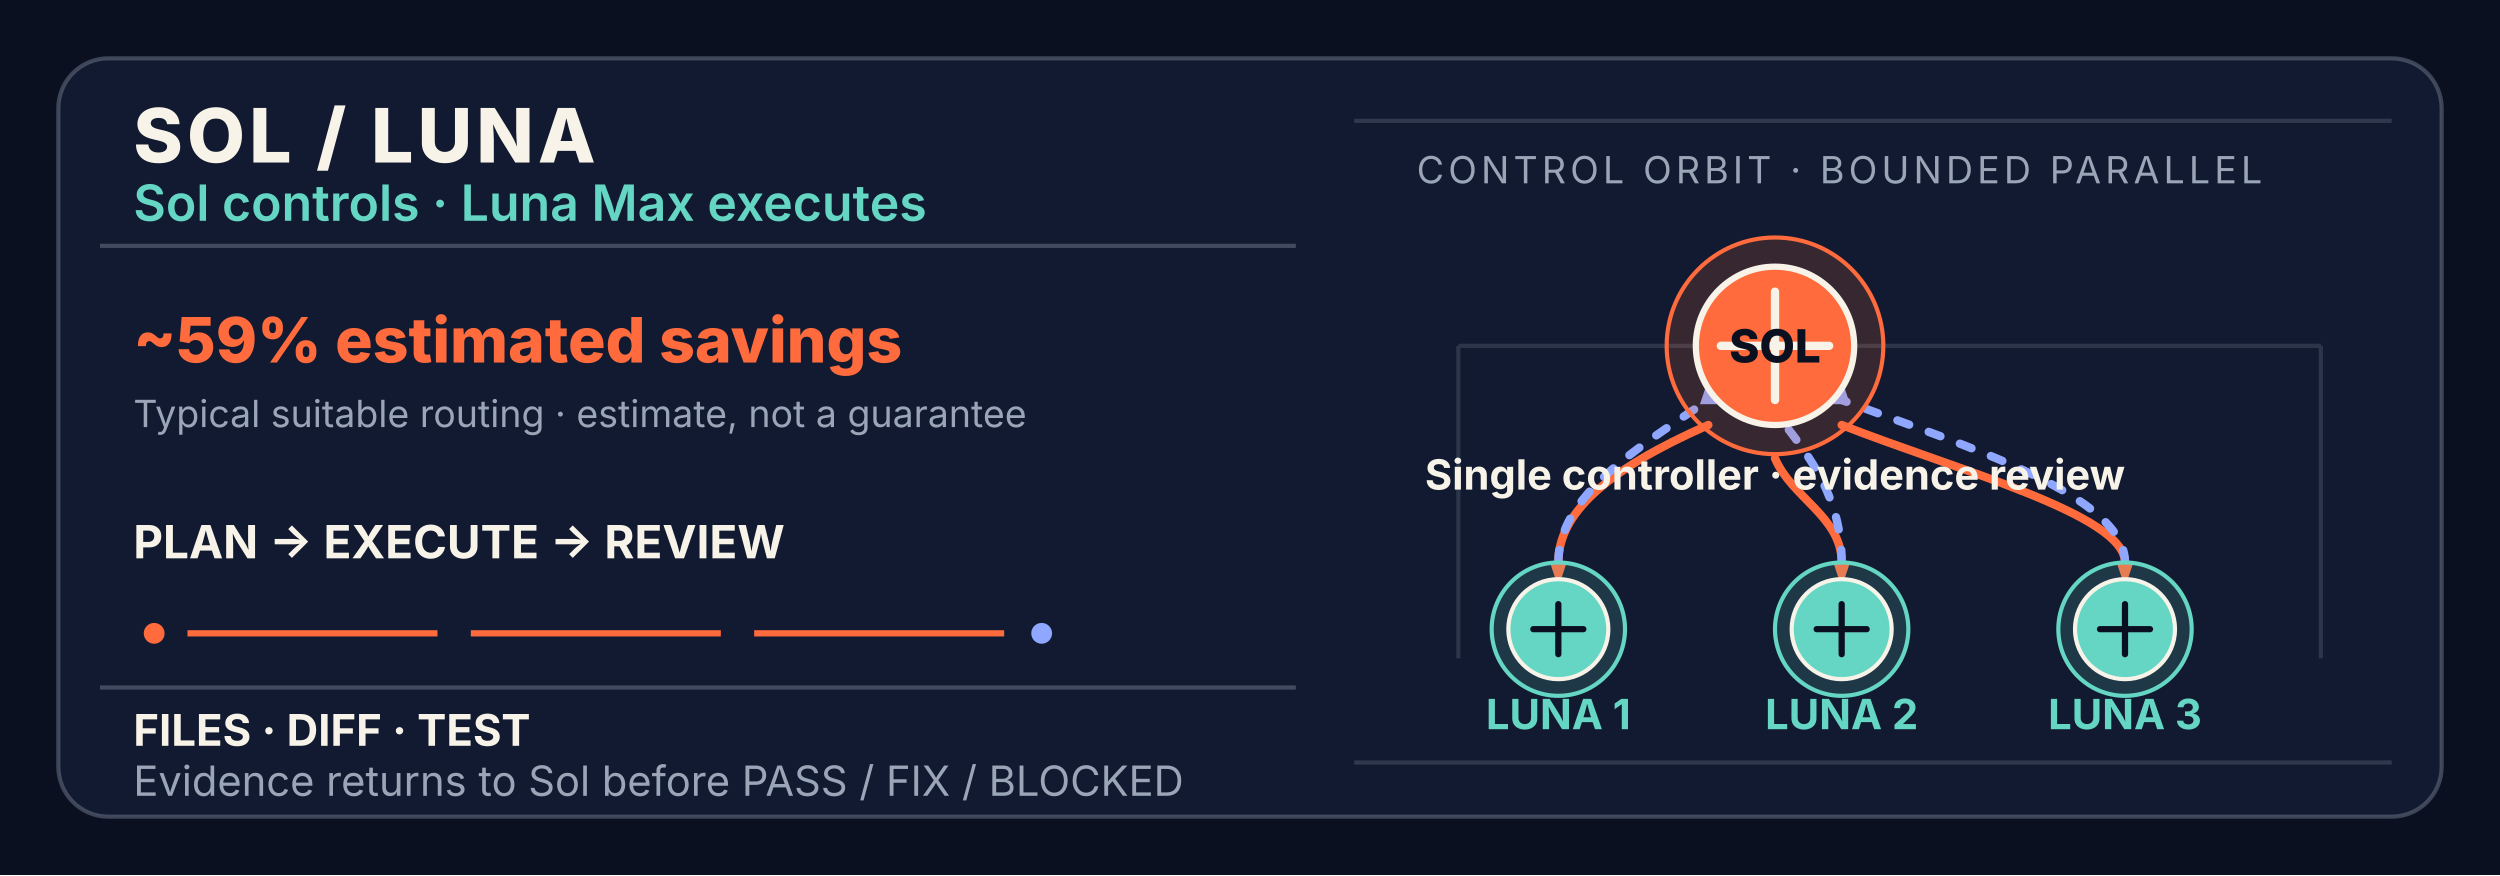
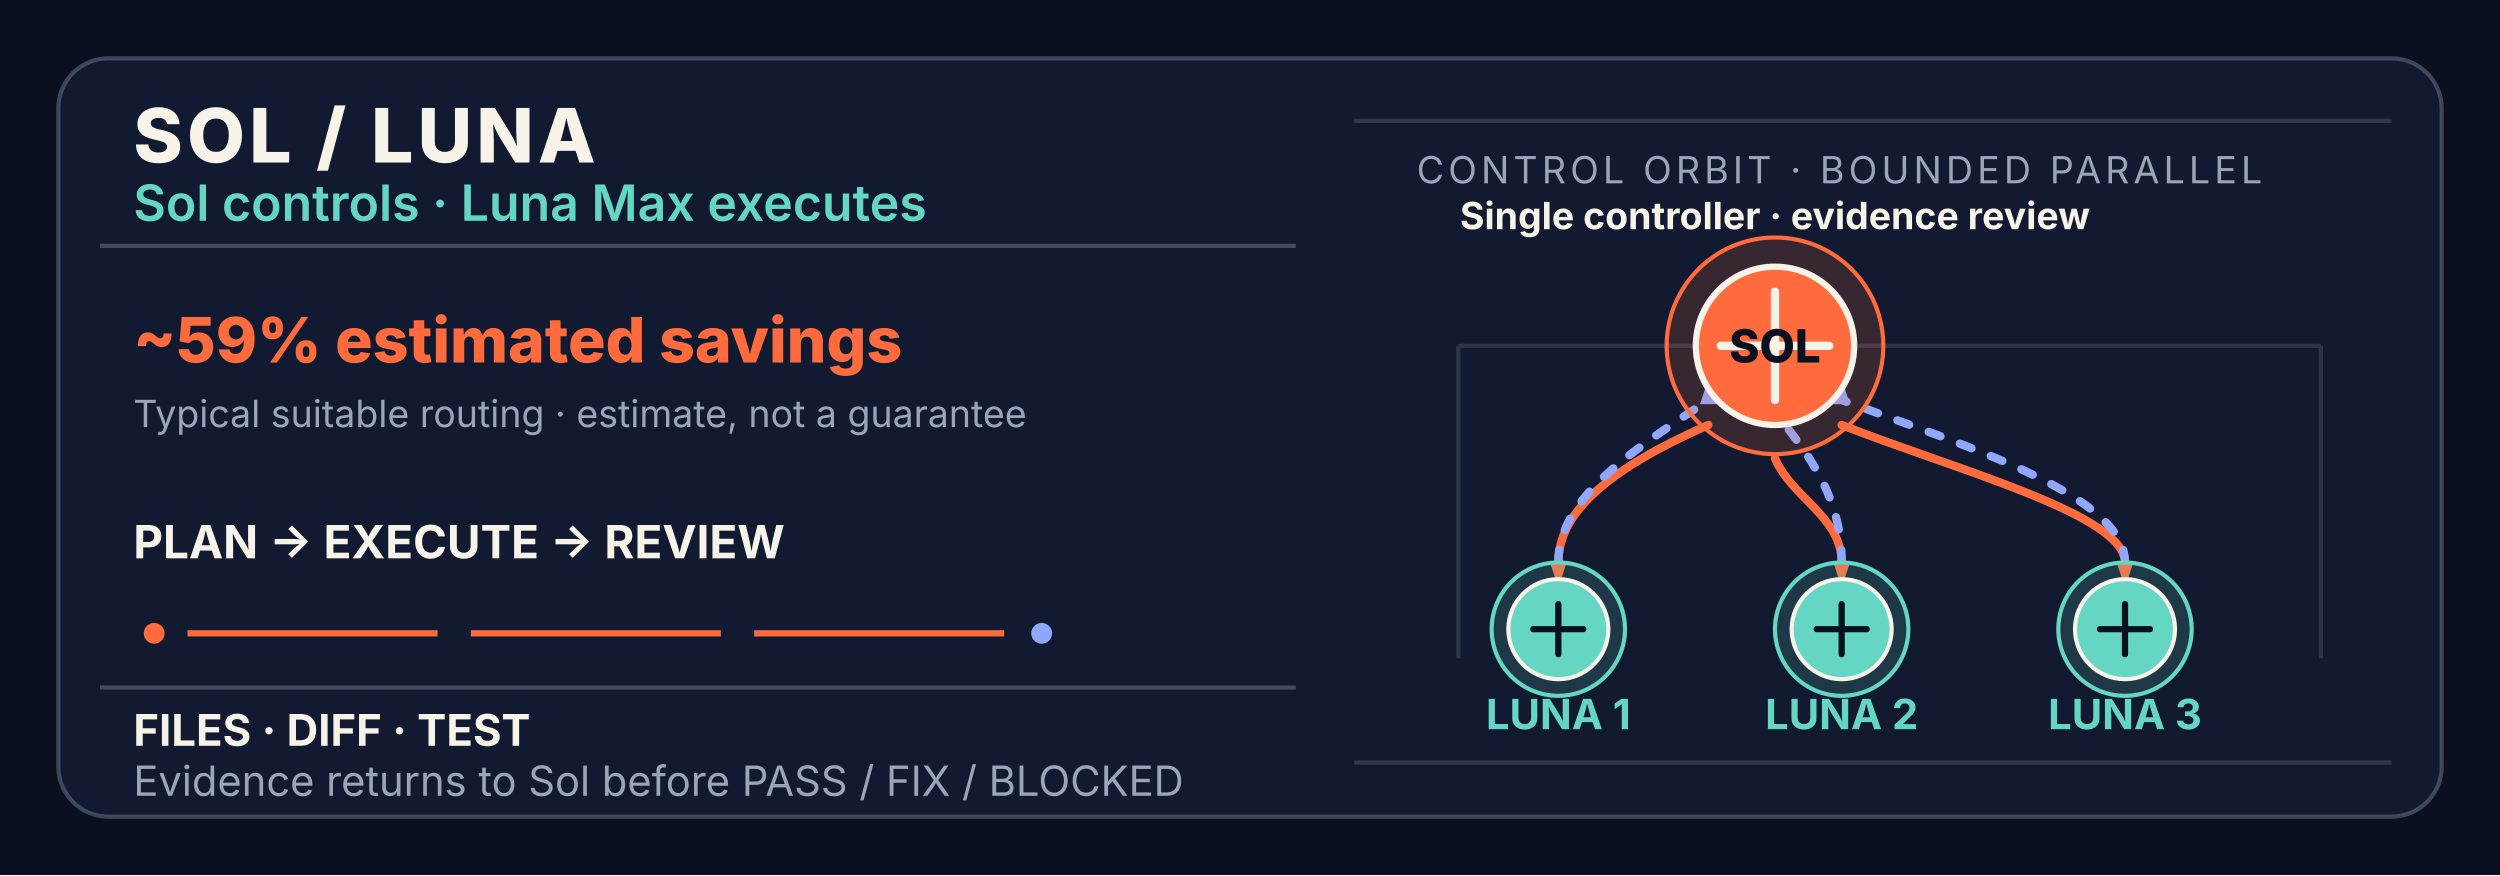
<svg xmlns="http://www.w3.org/2000/svg" viewBox="0 0 1200 420" font-family="-apple-system, BlinkMacSystemFont, 'Segoe UI', 'PingFang SC', sans-serif" font-size="18">
  <rect width="1200" height="420" fill="#0B1020" />
  <rect x="28" y="28" width="1144" height="364" rx="24" fill="#111A30" stroke="#9AA6B8" stroke-opacity="0.35" stroke-width="2" />
  <path d="M48 118H622M48 330H622" fill="none" stroke="#9AA6B8" stroke-opacity="0.35" stroke-width="2" />
  <path d="M650 58H1148M650 366H1148" fill="none" stroke="#9AA6B8" stroke-opacity="0.22" stroke-width="2" />
  <text x="64" y="78" fill="#F7F3E8" font-size="36" font-weight="800" letter-spacing="2">SOL / LUNA</text>
  <text x="64" y="106" fill="#65D6C4" font-size="24" font-weight="600">Sol controls · Luna Max executes</text>
  <text x="64" y="174" fill="#FF6B3D" font-size="30" font-weight="800">~59% estimated savings</text>
  <text x="64" y="205" fill="#9AA6B8" font-size="18">Typical suitable routing · estimate, not a guarantee</text>
  <text x="64" y="268" fill="#F7F3E8" font-size="22" font-weight="700">PLAN → EXECUTE → REVIEW</text>
  <circle cx="74" cy="304" r="5" fill="#FF6B3D" />
  <path d="M90 304H210M226 304H346M362 304H482" fill="none" stroke="#FF6B3D" stroke-width="3" />
  <circle cx="500" cy="304" r="5" fill="#8FA7FF" />
  <text x="64" y="358" fill="#F7F3E8" font-size="21" font-weight="700">FILES · DIFF · TEST</text>
  <text x="64" y="382" fill="#9AA6B8" font-size="20">Evidence returns to Sol before PASS / FIX / BLOCKED</text>
  <text x="680" y="88" fill="#9AA6B8" font-size="18" letter-spacing="2">CONTROL ORBIT · BOUNDED PARALLEL</text>
  <path d="M700 166H1114M700 166V316M1114 166V316" fill="none" stroke="#9AA6B8" stroke-opacity="0.2" stroke-width="2" />
  <g fill="none" stroke="#FF6B3D" stroke-width="4" stroke-linecap="round">
    <path id="task-path-1" data-flow="task" data-from="sol-controller" data-to="luna-worker-1" d="M820 204C770 226 748 247 748 270" />
    <path id="task-path-2" data-flow="task" data-from="sol-controller" data-to="luna-worker-2" d="M852 220C860 239 884 248 884 270" />
    <path id="task-path-3" data-flow="task" data-from="sol-controller" data-to="luna-worker-3" d="M884 204C940 226 1020 247 1020 270" />
  </g>
  <g fill="none" stroke="#8FA7FF" stroke-width="4" stroke-dasharray="6 10" stroke-linecap="round">
    <path id="evidence-path-1" data-flow="evidence" data-from="luna-worker-1" data-to="sol-controller" d="M748 270C748 238 786 215 820 192" />
    <path id="evidence-path-2" data-flow="evidence" data-from="luna-worker-2" data-to="sol-controller" d="M884 270C884 240 870 220 852 198" />
    <path id="evidence-path-3" data-flow="evidence" data-from="luna-worker-3" data-to="sol-controller" d="M1020 270C1020 238 946 215 884 192" />
  </g>
  <g fill="#FF6B3D">
    <path d="M744 270L748 282L752 270Z" />
    <path d="M880 270L884 282L888 270Z" />
    <path d="M1016 270L1020 282L1024 270Z" />
  </g>
  <g fill="#8FA7FF">
    <path d="M816 194L820 182L824 194Z" />
    <path d="M848 200L852 188L856 200Z" />
    <path d="M880 194L884 182L888 194Z" />
  </g>
  <g id="sol-controller">
    <circle cx="852" cy="166" r="52" fill="#FF6B3D" fill-opacity="0.16" stroke="#FF6B3D" stroke-width="2" />
    <circle cx="852" cy="166" r="38" fill="#FF6B3D" stroke="#F7F3E8" stroke-width="3" />
    <path d="M852 140V192M826 166H878" stroke="#F7F3E8" stroke-width="4" stroke-linecap="round" />
    <text x="852" y="174" text-anchor="middle" fill="#0B1020" font-size="22" font-weight="800">SOL</text>
  </g>
-   <text x="852" y="235" text-anchor="middle" fill="#F7F3E8" font-size="20" font-weight="700">Single controller · evidence review</text>
+   <text x="852" y="110" text-anchor="middle" fill="#F7F3E8" font-size="18" font-weight="700">Single controller · evidence review</text>
  <g id="luna-worker-1">
    <circle cx="748" cy="302" r="32" fill="#65D6C4" fill-opacity="0.16" stroke="#65D6C4" stroke-width="2" />
    <circle cx="748" cy="302" r="24" fill="#65D6C4" stroke="#F7F3E8" stroke-width="2" />
    <path d="M736 302H760M748 290V314" stroke="#0B1020" stroke-width="3" stroke-linecap="round" />
    <text x="748" y="350" text-anchor="middle" fill="#65D6C4" font-size="20" font-weight="700">LUNA 1</text>
  </g>
  <g id="luna-worker-2">
    <circle cx="884" cy="302" r="32" fill="#65D6C4" fill-opacity="0.16" stroke="#65D6C4" stroke-width="2" />
    <circle cx="884" cy="302" r="24" fill="#65D6C4" stroke="#F7F3E8" stroke-width="2" />
    <path d="M872 302H896M884 290V314" stroke="#0B1020" stroke-width="3" stroke-linecap="round" />
    <text x="884" y="350" text-anchor="middle" fill="#65D6C4" font-size="20" font-weight="700">LUNA 2</text>
  </g>
  <g id="luna-worker-3">
    <circle cx="1020" cy="302" r="32" fill="#65D6C4" fill-opacity="0.16" stroke="#65D6C4" stroke-width="2" />
    <circle cx="1020" cy="302" r="24" fill="#65D6C4" stroke="#F7F3E8" stroke-width="2" />
    <path d="M1008 302H1032M1020 290V314" stroke="#0B1020" stroke-width="3" stroke-linecap="round" />
    <text x="1020" y="350" text-anchor="middle" fill="#65D6C4" font-size="20" font-weight="700">LUNA 3</text>
  </g>
</svg>
